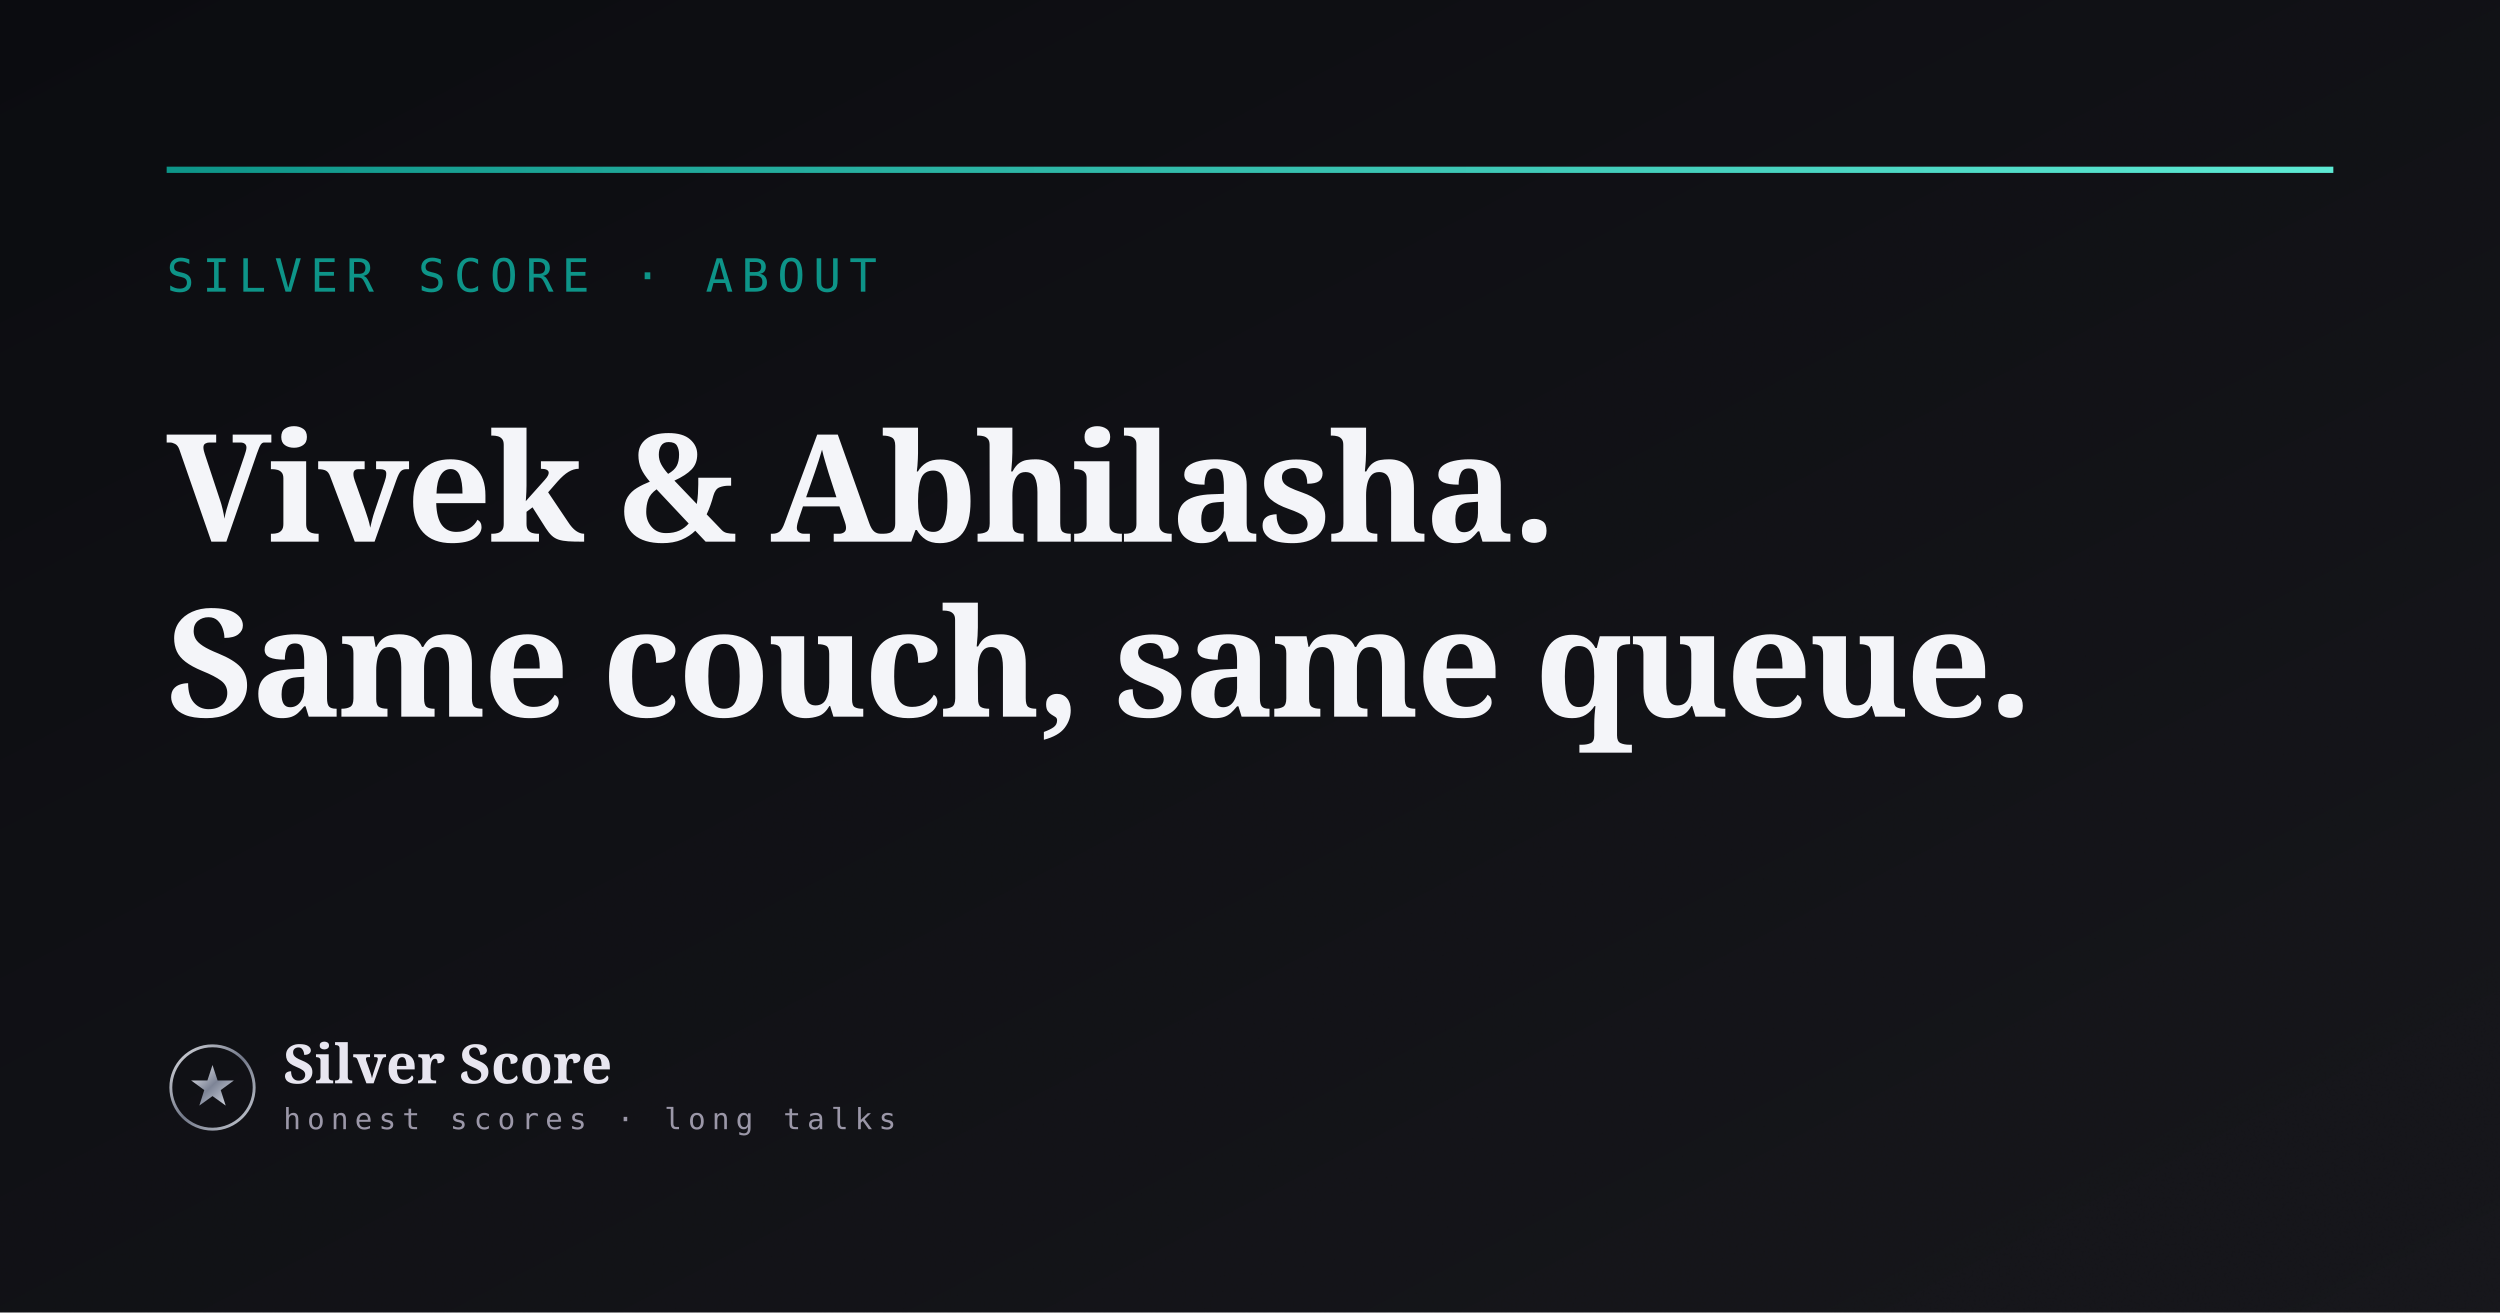
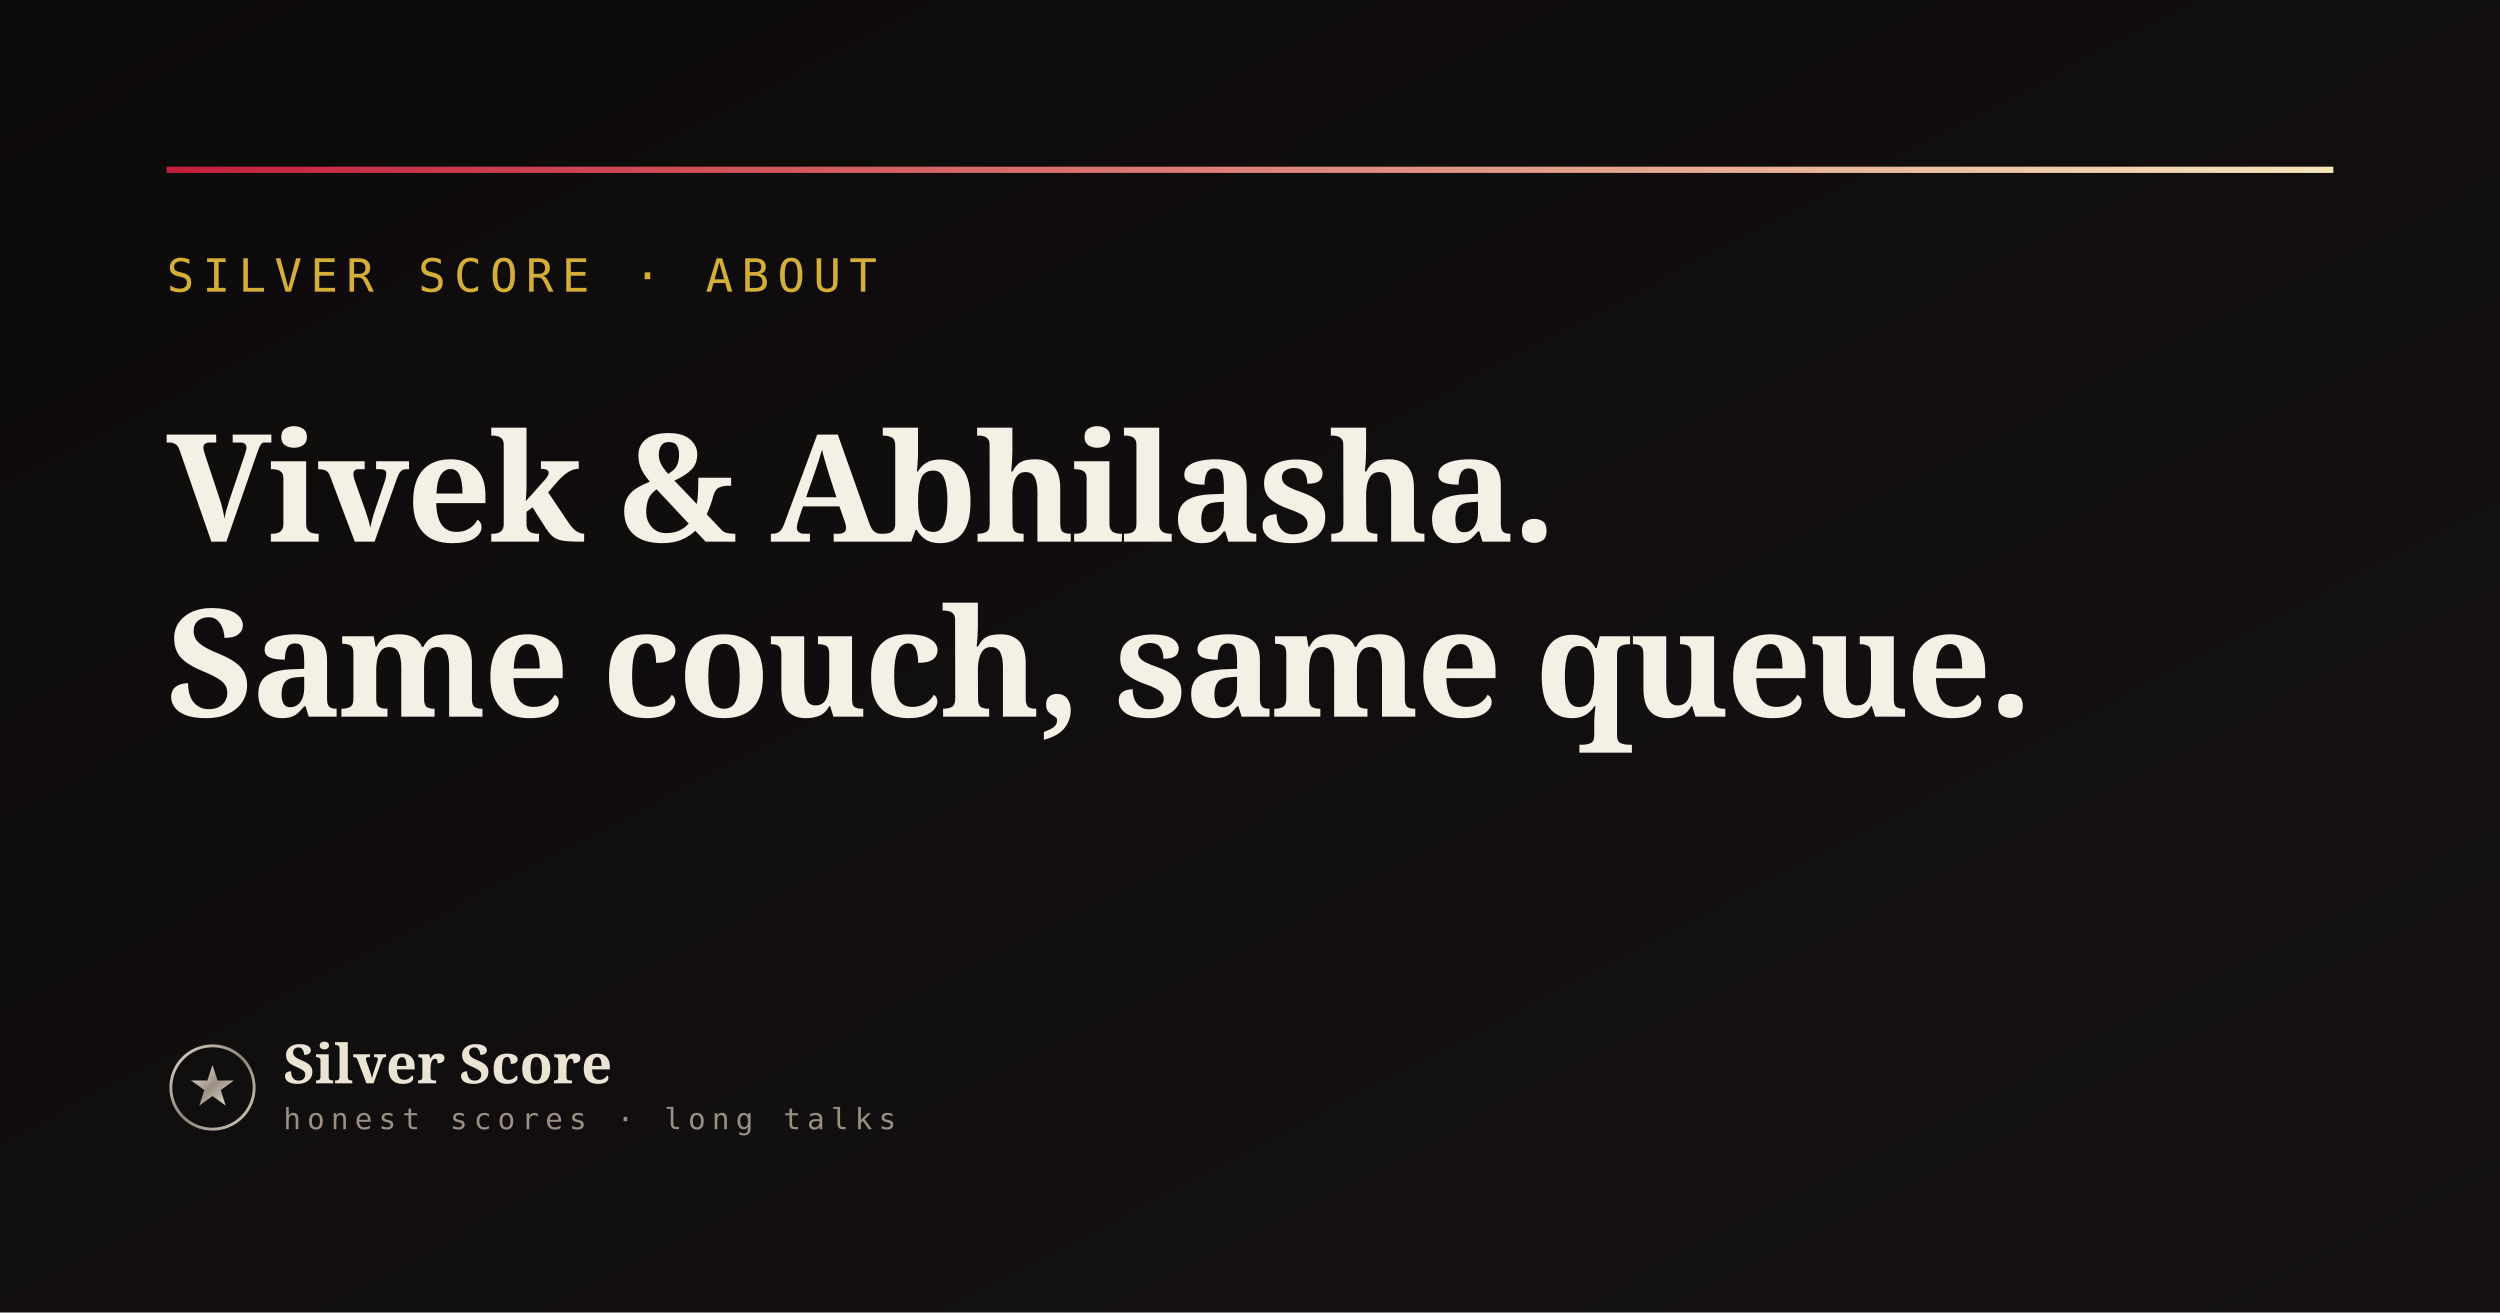
<svg xmlns="http://www.w3.org/2000/svg" width="1200" height="630" viewBox="0 0 1200 630" role="img" aria-label="Silver Score — about">
  <defs>
    <linearGradient id="bg" x1="0" y1="0" x2="1" y2="1">
-       <stop offset="0" stop-color="#0b0c10" />
-       <stop offset="1" stop-color="#17171c" />
+       <stop offset="0" stop-color="#0d0a0a" />
+       <stop offset="1" stop-color="#161214" />
    </linearGradient>
    <linearGradient id="rule" x1="0" y1="0" x2="1" y2="0">
-       <stop offset="0" stop-color="#0d9488" />
-       <stop offset="1" stop-color="#5eead4" />
+       <stop offset="0" stop-color="#c41e3a" />
+       <stop offset="1" stop-color="#f5e6b8" />
    </linearGradient>
    <linearGradient id="silver" x1="0" y1="0" x2="1" y2="1">
-       <stop stop-color="#f4f5f9" />
-       <stop offset="0.5" stop-color="#7d8496" />
-       <stop offset="1" stop-color="#dde1ea" />
+       <stop stop-color="#f5f0e6" />
+       <stop offset="0.5" stop-color="#9a8f82" />
+       <stop offset="1" stop-color="#ebe4d4" />
    </linearGradient>
    <filter id="grain">
      <feTurbulence type="fractalNoise" baseFrequency="0.85" numOctaves="2" stitchTiles="stitch" />
      <feColorMatrix values="0 0 0 0 0  0 0 0 0 0  0 0 0 0 0  0 0 0 0.04 0" />
    </filter>
  </defs>
  <rect width="1200" height="630" fill="url(#bg)" />
  <rect width="1200" height="630" filter="url(#grain)" opacity="0.8" />
  <rect x="80" y="80" width="1040" height="3" fill="url(#rule)" />
-   <text x="80" y="140" font-family="DM Mono, ui-monospace, monospace" font-size="22" letter-spacing="4" fill="#0d9488">SILVER SCORE · ABOUT</text>
-   <text x="80" y="260" font-family="Fraunces, ui-serif, Georgia, serif" font-weight="700" font-size="72" fill="#f4f5f9" letter-spacing="-0.02em">Vivek &amp; Abhilasha.</text>
-   <text x="80" y="344" font-family="Fraunces, ui-serif, Georgia, serif" font-weight="700" font-size="72" fill="#f4f5f9" letter-spacing="-0.02em">Same couch, same queue.</text>
+   <text x="80" y="140" font-family="IBM Plex Mono, ui-monospace, monospace" font-size="22" letter-spacing="4" fill="#d4af37">SILVER SCORE · ABOUT</text>
+   <text x="80" y="260" font-family="Playfair Display, ui-serif, Georgia, serif" font-weight="700" font-size="72" fill="#f5f0e6" letter-spacing="-0.02em">Vivek &amp; Abhilasha.</text>
+   <text x="80" y="344" font-family="Playfair Display, ui-serif, Georgia, serif" font-weight="700" font-size="72" fill="#f5f0e6" letter-spacing="-0.02em">Same couch, same queue.</text>
  <g transform="translate(80, 500)">
    <circle cx="22" cy="22" r="20" stroke="url(#silver)" stroke-width="1.4" fill="none" opacity="0.9" />
    <path fill="url(#silver)" d="M22 11.2l2.44 7.41 7.8.03-6.29 4.61 2.38 7.43-6.33-4.56-6.33 4.56 2.38-7.43-6.29-4.61 7.8-.03L22 11.2z" />
-     <text x="56" y="20" font-family="Cormorant Garamond, Fraunces, serif" font-weight="600" font-size="26" fill="#e8e6f0">Silver Score</text>
-     <text x="56" y="42" font-family="DM Mono, monospace" font-size="14" letter-spacing="3" fill="#9b97a8">honest scores · long talks</text>
+     <text x="56" y="20" font-family="Cormorant Garamond, ui-serif, serif" font-weight="600" font-size="26" fill="#ebe4d4">Silver Score</text>
+     <text x="56" y="42" font-family="IBM Plex Mono, monospace" font-size="14" letter-spacing="3" fill="#9a8f82">honest scores · long talks</text>
  </g>
</svg>
